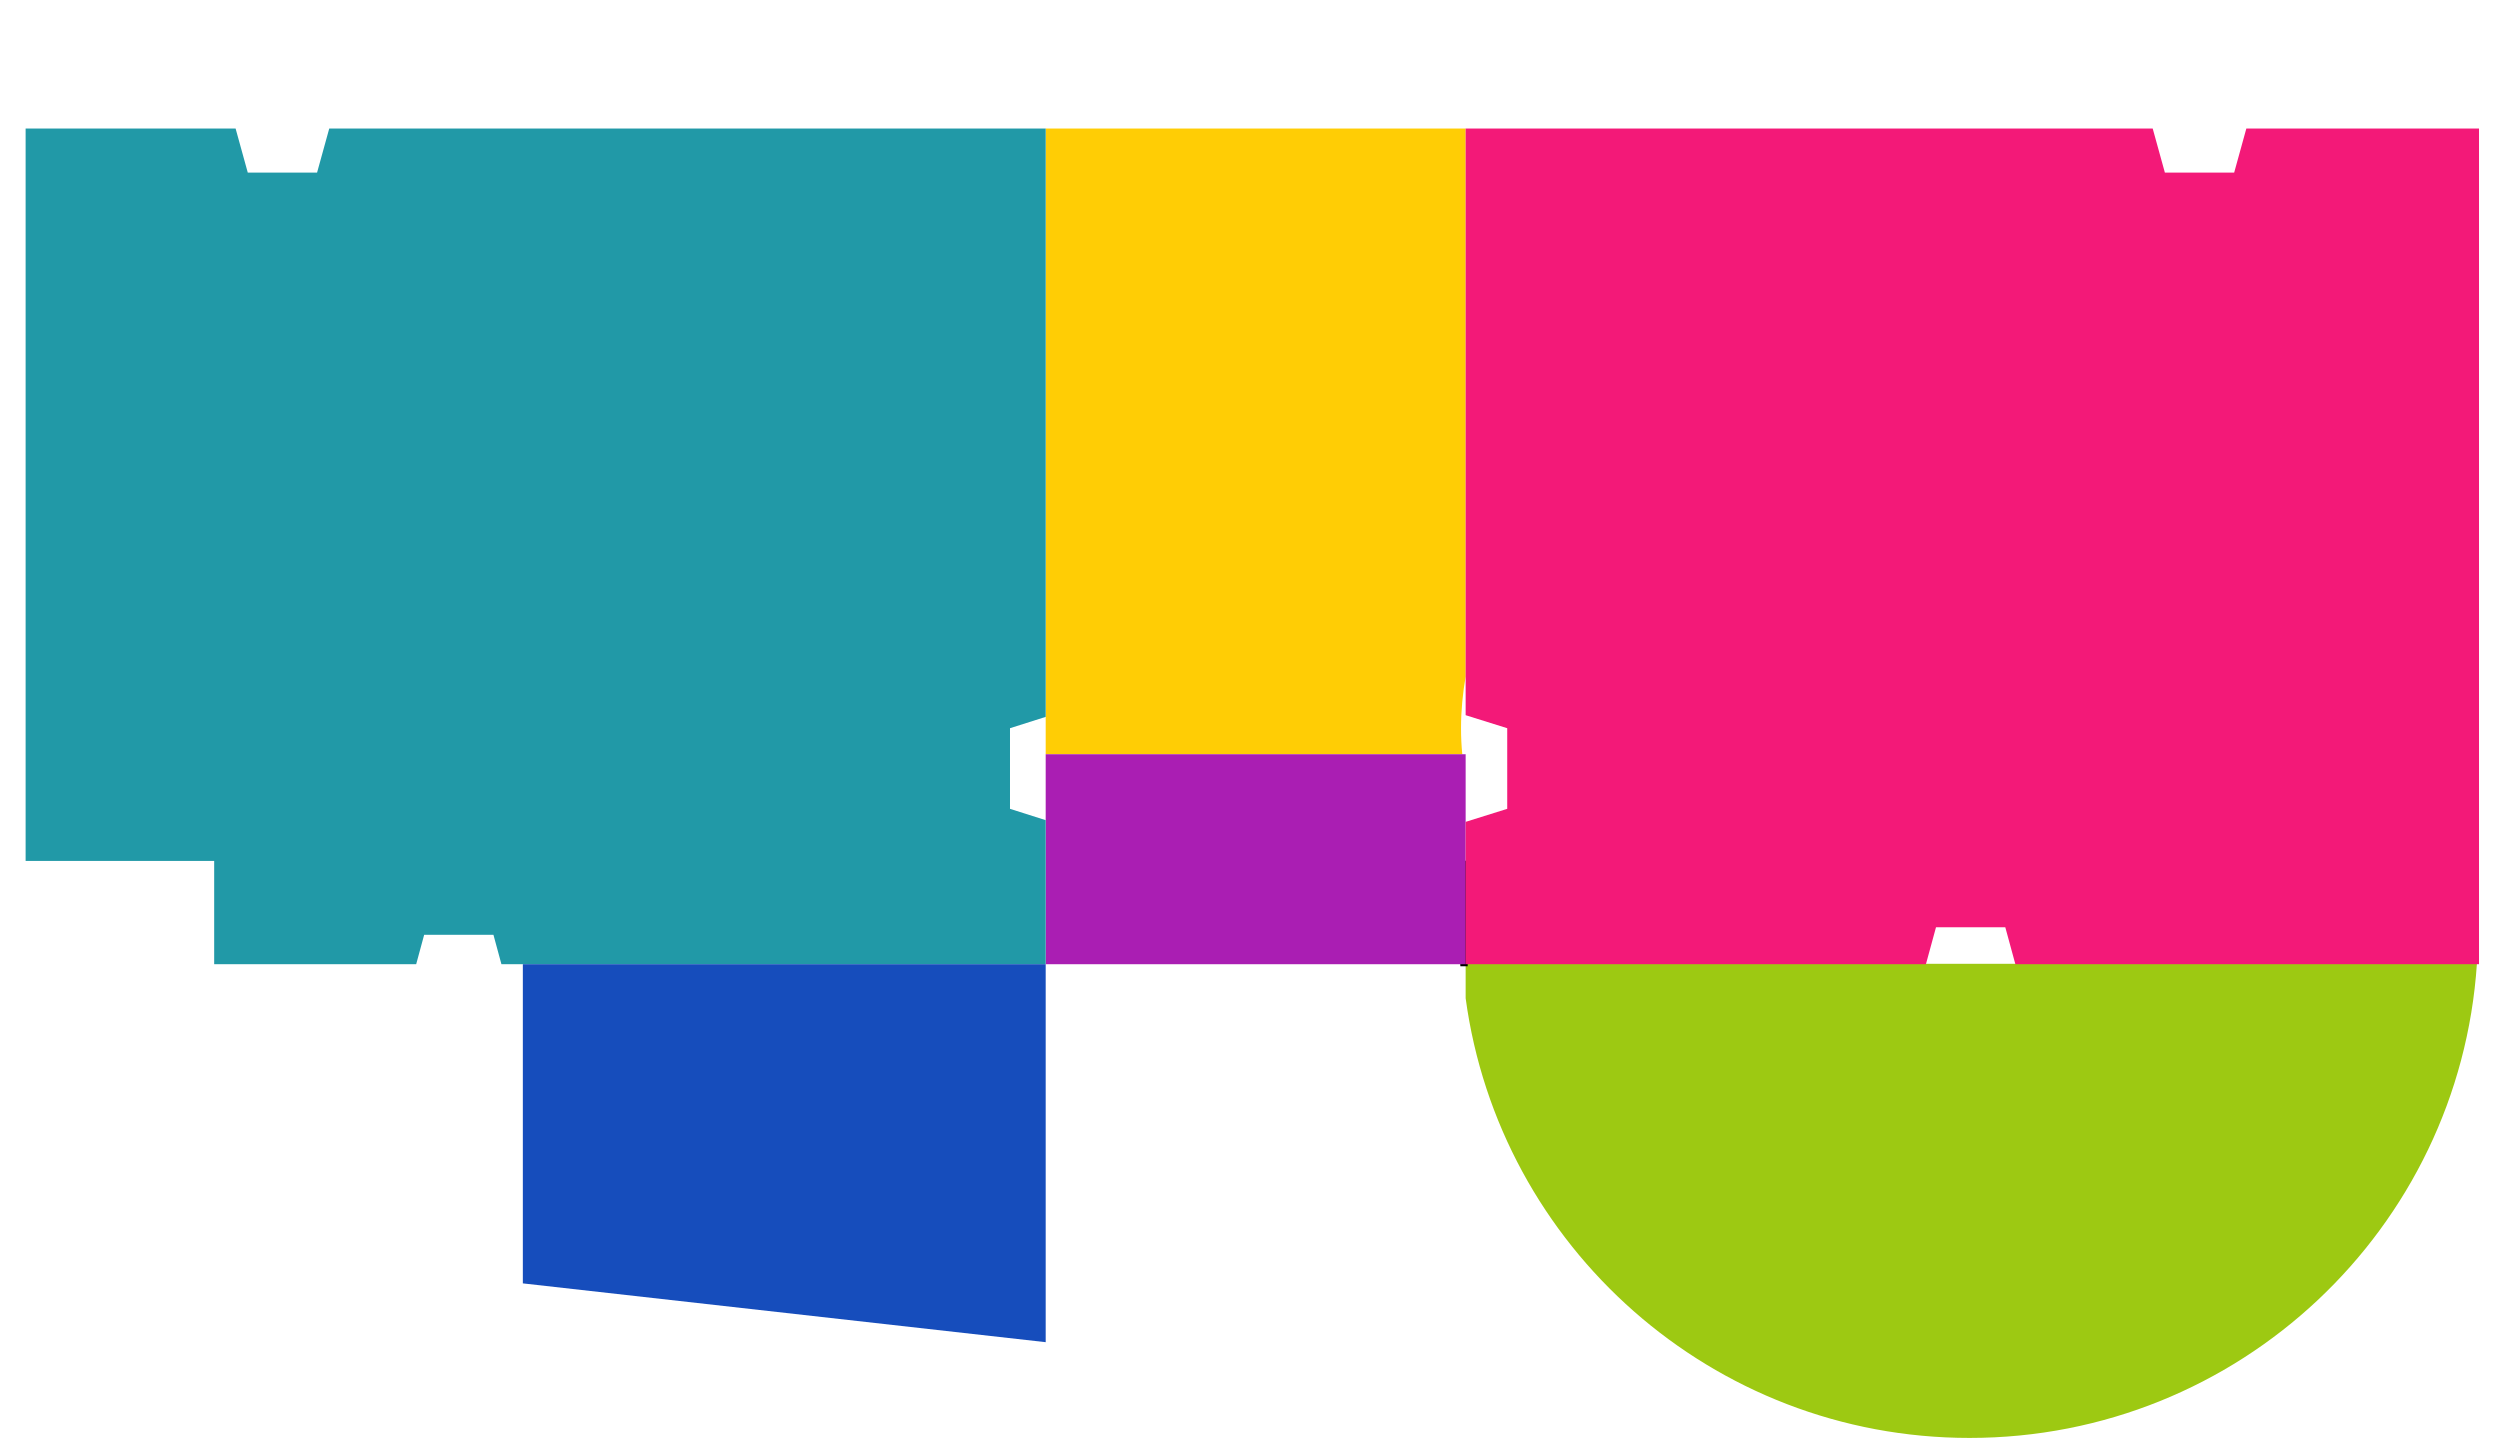
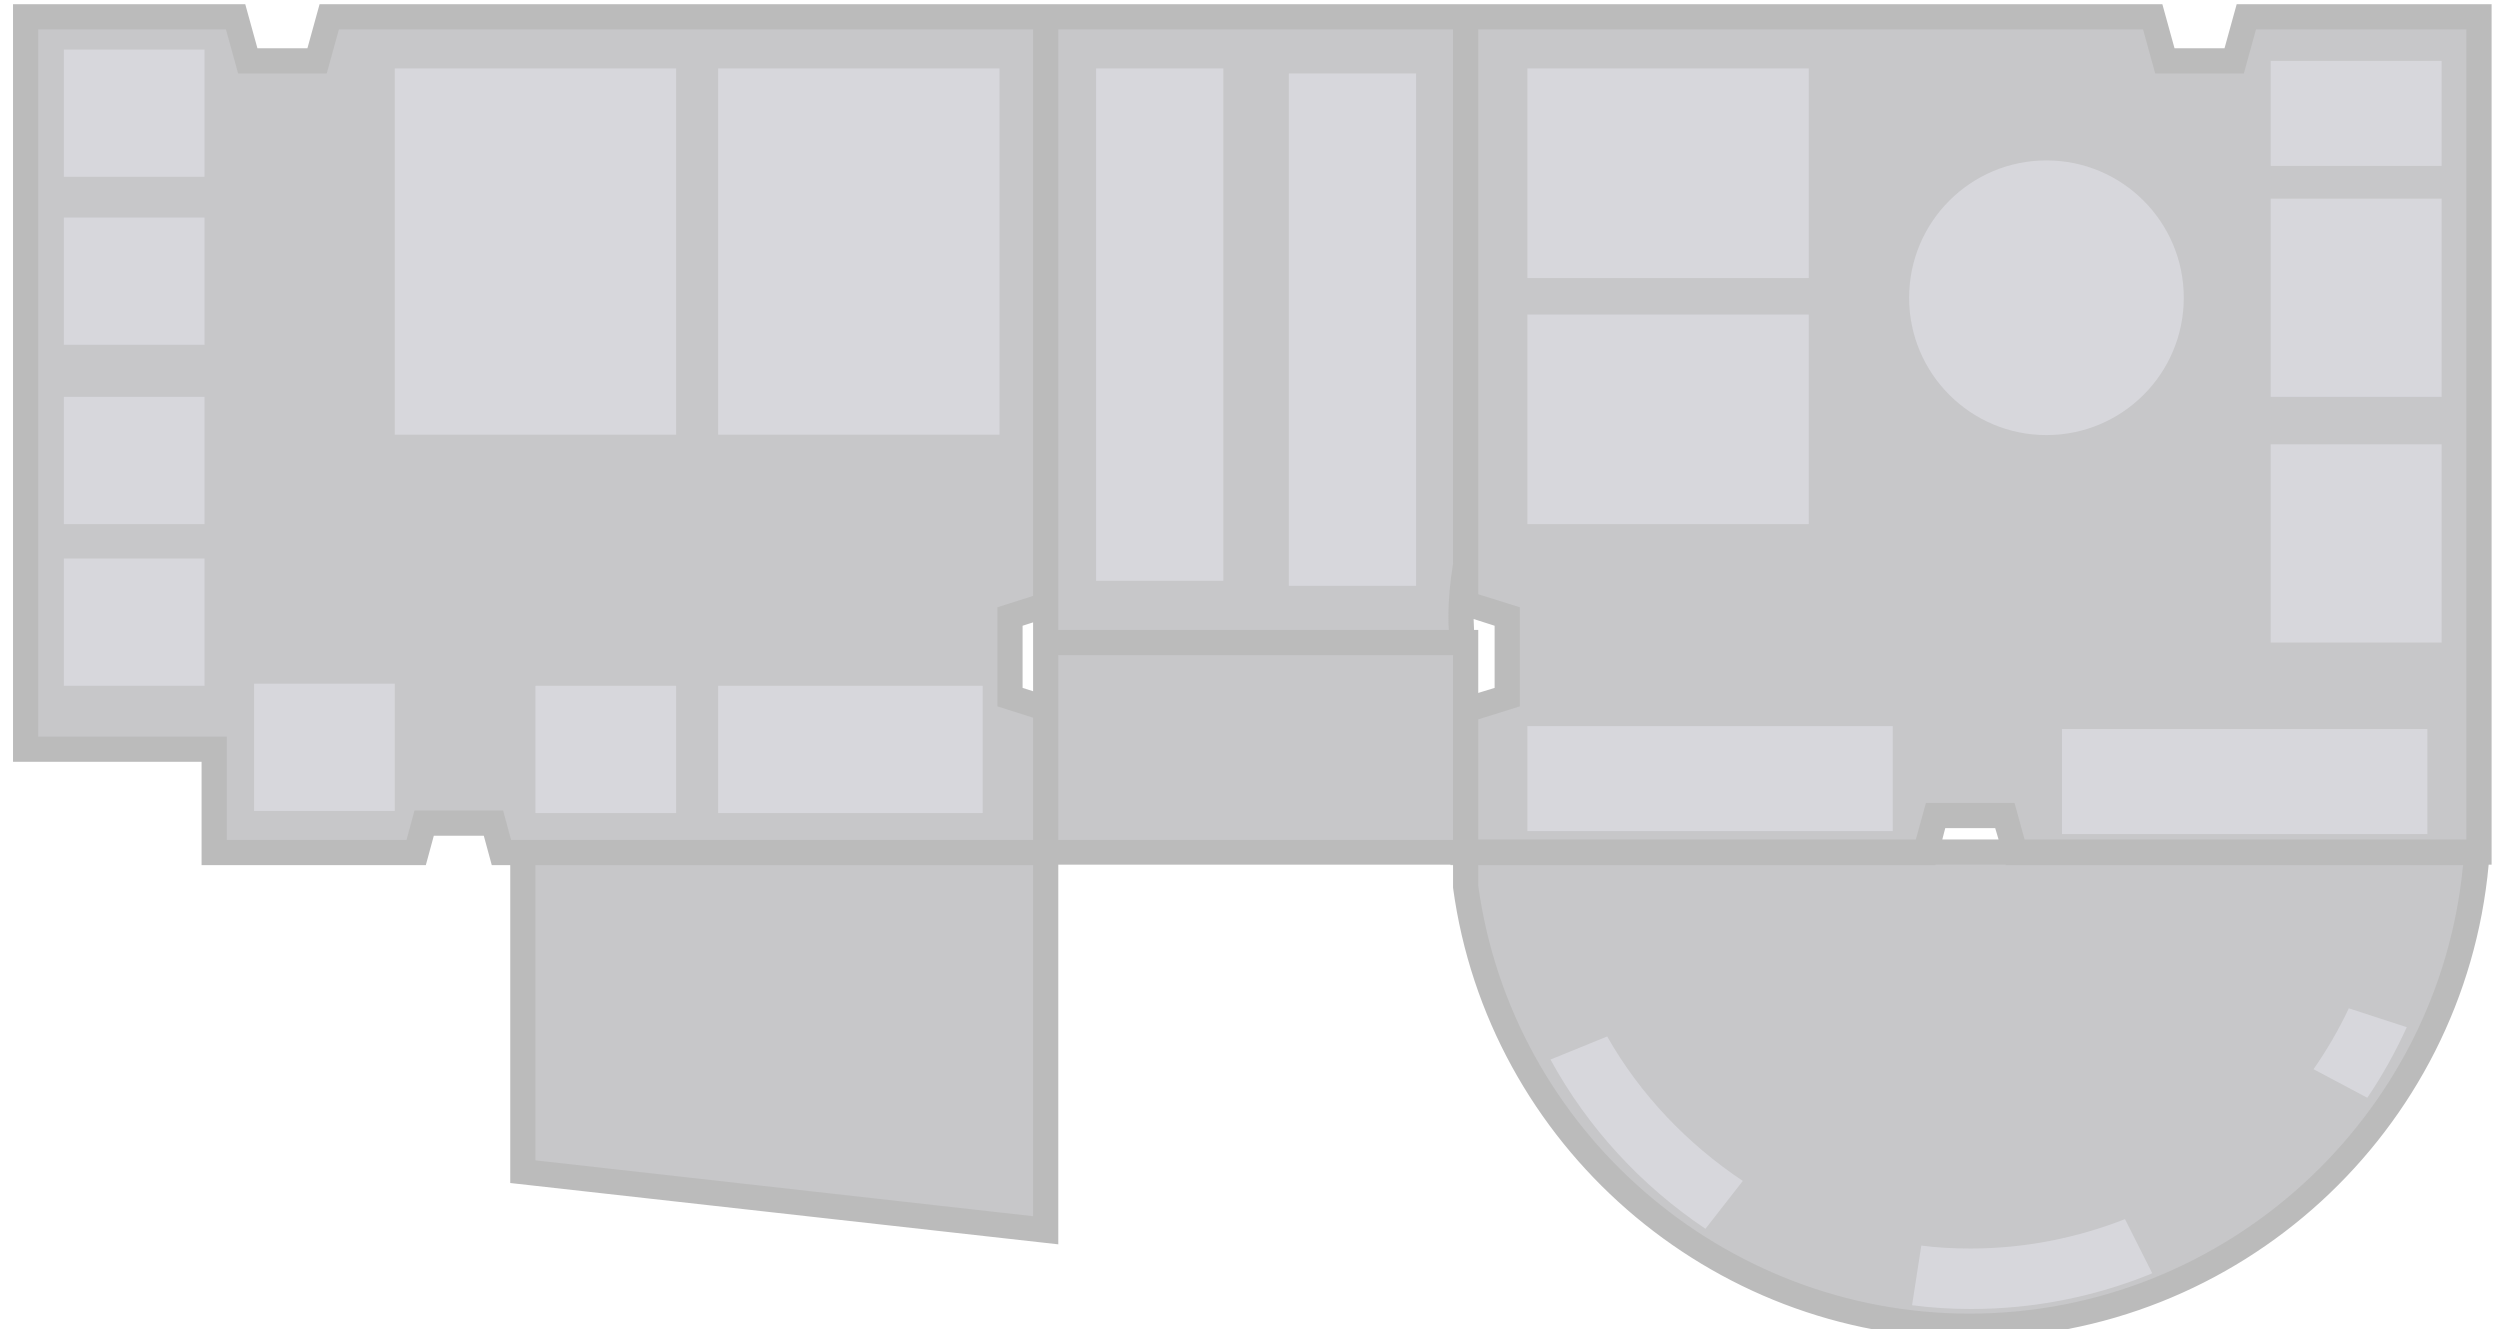
- <svg xmlns="http://www.w3.org/2000/svg" version="1.1" id="Layer_3" x="0px" y="0px" viewBox="0 249.3 595.3 344.5" enable-background="new 0 249.3 595.3 344.5" xml:space="preserve">
-   <path fill="#FFCD05" d="M348.2,428.9c-0.2-2-0.3-4.1-0.3-6.2c0-4.2,0.4-8.3,1.1-12.3V279.9H249v149H348.2z" />
-   <path fill="#9DC912" d="M349,487c8,59.1,58.7,104.7,120,104.7c64.1,0,116.6-49.8,120.8-112.9H349V487z" />
-   <path fill="none" stroke="#000000" stroke-width="0.979" stroke-miterlimit="10" d="M348.2,478.9h0.8v-24.6  c-0.7,5.4-1.1,10.8-1.1,16.4C347.9,473.4,348,476.2,348.2,478.9z" />
-   <rect x="249" y="428.9" fill="#AA1EB3" width="100" height="50" />
-   <polygon fill="#F31978" points="534.9,279.9 532,290.4 515.5,290.4 512.6,279.9 349,279.9 349,419.6 358.9,422.7 358.9,441.9   349,445 349,454.3 349,478.9 458.6,478.9 461,470.1 477.5,470.1 479.9,478.9 589.8,478.9 590.3,478.9 590.3,279.9 " />
-   <polygon fill="#2199A7" points="240.5,422.7 249,420 249,279.9 78.4,279.9 75.5,290.4 59,290.4 56.1,279.9 6.1,279.9 6.1,454.3   51,454.3 51,478.9 99.1,478.9 101,471.9 117.5,471.9 119.4,478.9 124.5,478.9 249,478.9 249,444.6 240.5,441.9 " />
-   <polygon fill="#164DBC" points="124.5,554.9 249,568.9 249,488.9 249,478.9 124.5,478.9 " />
+ <svg xmlns="http://www.w3.org/2000/svg" version="1.1" id="Layer_3" x="0px" y="0px" viewBox="0 525.6 595.3 316.3" enable-background="new 0 525.6 595.3 316.3" xml:space="preserve">
+   <path fill="#C7C7C9" d="M348.2,678.6c-0.2-2-0.3-4.1-0.3-6.2c0-4.2,0.4-8.3,1.1-12.3V529.6H249v149H348.2z" />
+   <path fill="#C7C7C9" d="M349,736.7c8,59.1,58.7,104.7,120,104.7c64.1,0,116.6-49.8,120.8-112.9H349V736.7z" />
+   <path fill="#C6CDC7" d="M352,731.6h-6.6l-0.2-2.8c-0.2-2.8-0.3-5.6-0.3-8.4c0-5.5,0.4-10.9,1.1-16.8l6,0.4V731.6z" />
+   <rect x="249" y="678.6" fill="#C7C7C9" width="100" height="50" />
+   <polygon fill="#C7C7C9" points="534.9,529.6 532,540.1 515.5,540.1 512.6,529.6 349,529.6 349,669.3 358.9,672.4 358.9,691.6   349,694.7 349,704 349,728.6 458.6,728.6 461,719.8 477.5,719.8 479.9,728.6 589.8,728.6 590.3,728.6 590.3,529.6 " />
+   <polygon fill="#C7C7C9" points="240.5,672.4 249,669.7 249,529.6 78.4,529.6 75.5,540.1 59,540.1 56.1,529.6 6.1,529.6 6.1,704   51,704 51,728.6 99.1,728.6 101,721.6 117.5,721.6 119.4,728.6 124.5,728.6 249,728.6 249,694.3 240.5,691.6 " />
+   <polygon fill="#C7C7C9" points="124.5,804.6 249,818.6 249,738.6 249,728.6 124.5,728.6 " />
+   <path fill="#BBBBBB" d="M593.3,526.6h-60.7l-2.9,10.5h-11.9l-2.9-10.5H352h-6h-94h-6H76.1l-2.9,10.5H61.3l-2.9-10.5H3.1V707H48v24.6  h53.4l1.9-7h11.9l1.9,7h4.4v75.7L252,821.9v-90.4h94v5.1l0,0.4c8.3,61.2,61.1,107.3,123,107.3c64.1,0,117.8-49.3,123.6-112.8h0.7  V526.6z M510.3,532.6l2.9,10.5h21.1l2.9-10.5h50.1v192.9H482.1l-2.4-8.7h-21.1l-2.4,8.7H352v-28.6l9.9-3.1v-23.6l-9.9-3.1V532.6  H510.3z M475.9,725.5h-13.4l0.7-2.7h11.9L475.9,725.5z M351,675.6c0-0.8-0.1-1.7-0.1-2.6l5,1.6v14.8l-3.9,1.2v-15H351z M252,532.6  h94v127.2c-0.7,4.3-1.1,8.5-1.1,12.6c0,1.1,0,2.1,0.1,3.2h-93v-3.7V532.6z M246,681.6v8.6l-2.5-0.8v-14.8l2.5-0.8v1.8V681.6z   M98.7,718.6l-1.9,7H54V701H9.1V532.6h44.7l2.9,10.5h21.1l2.9-10.5H246v134.9l-8.5,2.7v23.6l8.5,2.7v29.1H121.7l-1.9-7H98.7z   M246,815.2l-118.5-13.3v-70.3H246V815.2z M252,725.6v-33.5v-10.5h94v10.9v33v0.1H252z M469,838.4c-58.8,0-109-43.8-117-101.9v-4.9  h108.9l0-0.1h16.7l0,0.1h108.9C580.8,791.7,529.8,838.4,469,838.4z" />
+   <rect x="171" y="541.9" fill="#D7D7DC" width="67" height="87.2" />
+   <rect x="94" y="541.9" fill="#D7D7DC" width="67" height="87.2" />
+   <rect x="171" y="688.9" fill="#D7D7DC" width="63" height="30.3" />
+   <rect x="127.5" y="688.9" fill="#D7D7DC" width="33.5" height="30.3" />
+   <rect x="60.5" y="688.4" fill="#D7D7DC" width="33.5" height="30.3" />
+   <rect x="15.2" y="537.4" fill="#D7D7DC" width="33.5" height="30.3" />
+   <rect x="15.2" y="577.4" fill="#D7D7DC" width="33.5" height="30.3" />
+   <rect x="15.2" y="620.1" fill="#D7D7DC" width="33.5" height="30.3" />
+   <rect x="15.2" y="658.6" fill="#D7D7DC" width="33.5" height="30.3" />
+   <rect x="363.7" y="600.5" fill="#D7D7DC" width="67" height="49.9" />
+   <rect x="363.7" y="541.9" fill="#D7D7DC" width="67" height="49.9" />
+   <rect x="363.7" y="698.5" fill="#D7D7DC" width="87" height="25" />
+   <rect x="491" y="699.2" fill="#D7D7DC" width="87" height="25" />
+   <rect x="540.7" y="540.1" fill="#D7D7DC" width="40.7" height="25" />
+   <rect x="540.7" y="572.9" fill="#D7D7DC" width="40.7" height="47.2" />
+   <rect x="540.7" y="631.4" fill="#D7D7DC" width="40.7" height="47.2" />
+   <circle fill="#D7D7DC" cx="487.3" cy="596.5" r="32.7" />
+   <rect x="261" y="541.9" fill="#D7D7DC" width="30.3" height="122" />
+   <rect x="306.9" y="543.1" fill="#D7D7DC" width="30.3" height="122" />
+   <polygon fill="#C7C7C9" points="472.4,738.8 469.4,737.2 468.2,738.8 " />
+   <polygon fill="#C7C7C9" points="474.3,738.8 469.4,737.2 472.4,738.8 " />
+   <path fill="#D7D7DC" d="M382.7,772.4l-13.5,5.5c8.9,16.3,21.7,30.1,36.9,40.3l8.9-11.4C401.8,798,390.6,786.3,382.7,772.4z" />
+   <path fill="#D7D7DC" d="M559.3,765.7c-2.4,5.1-5.2,9.9-8.4,14.5l12.8,6.8c3.6-5.3,6.7-10.9,9.4-16.8L559.3,765.7z" />
+   <path fill="#D7D7DC" d="M469.2,822.9c-4,0-7.9-0.2-11.7-0.7l-2.2,14.2c4.6,0.6,9.2,0.9,14,0.9c15.2,0,29.8-3,43.2-8.5l-6.5-12.9  C494.5,820.4,482.1,822.9,469.2,822.9z" />
</svg>
